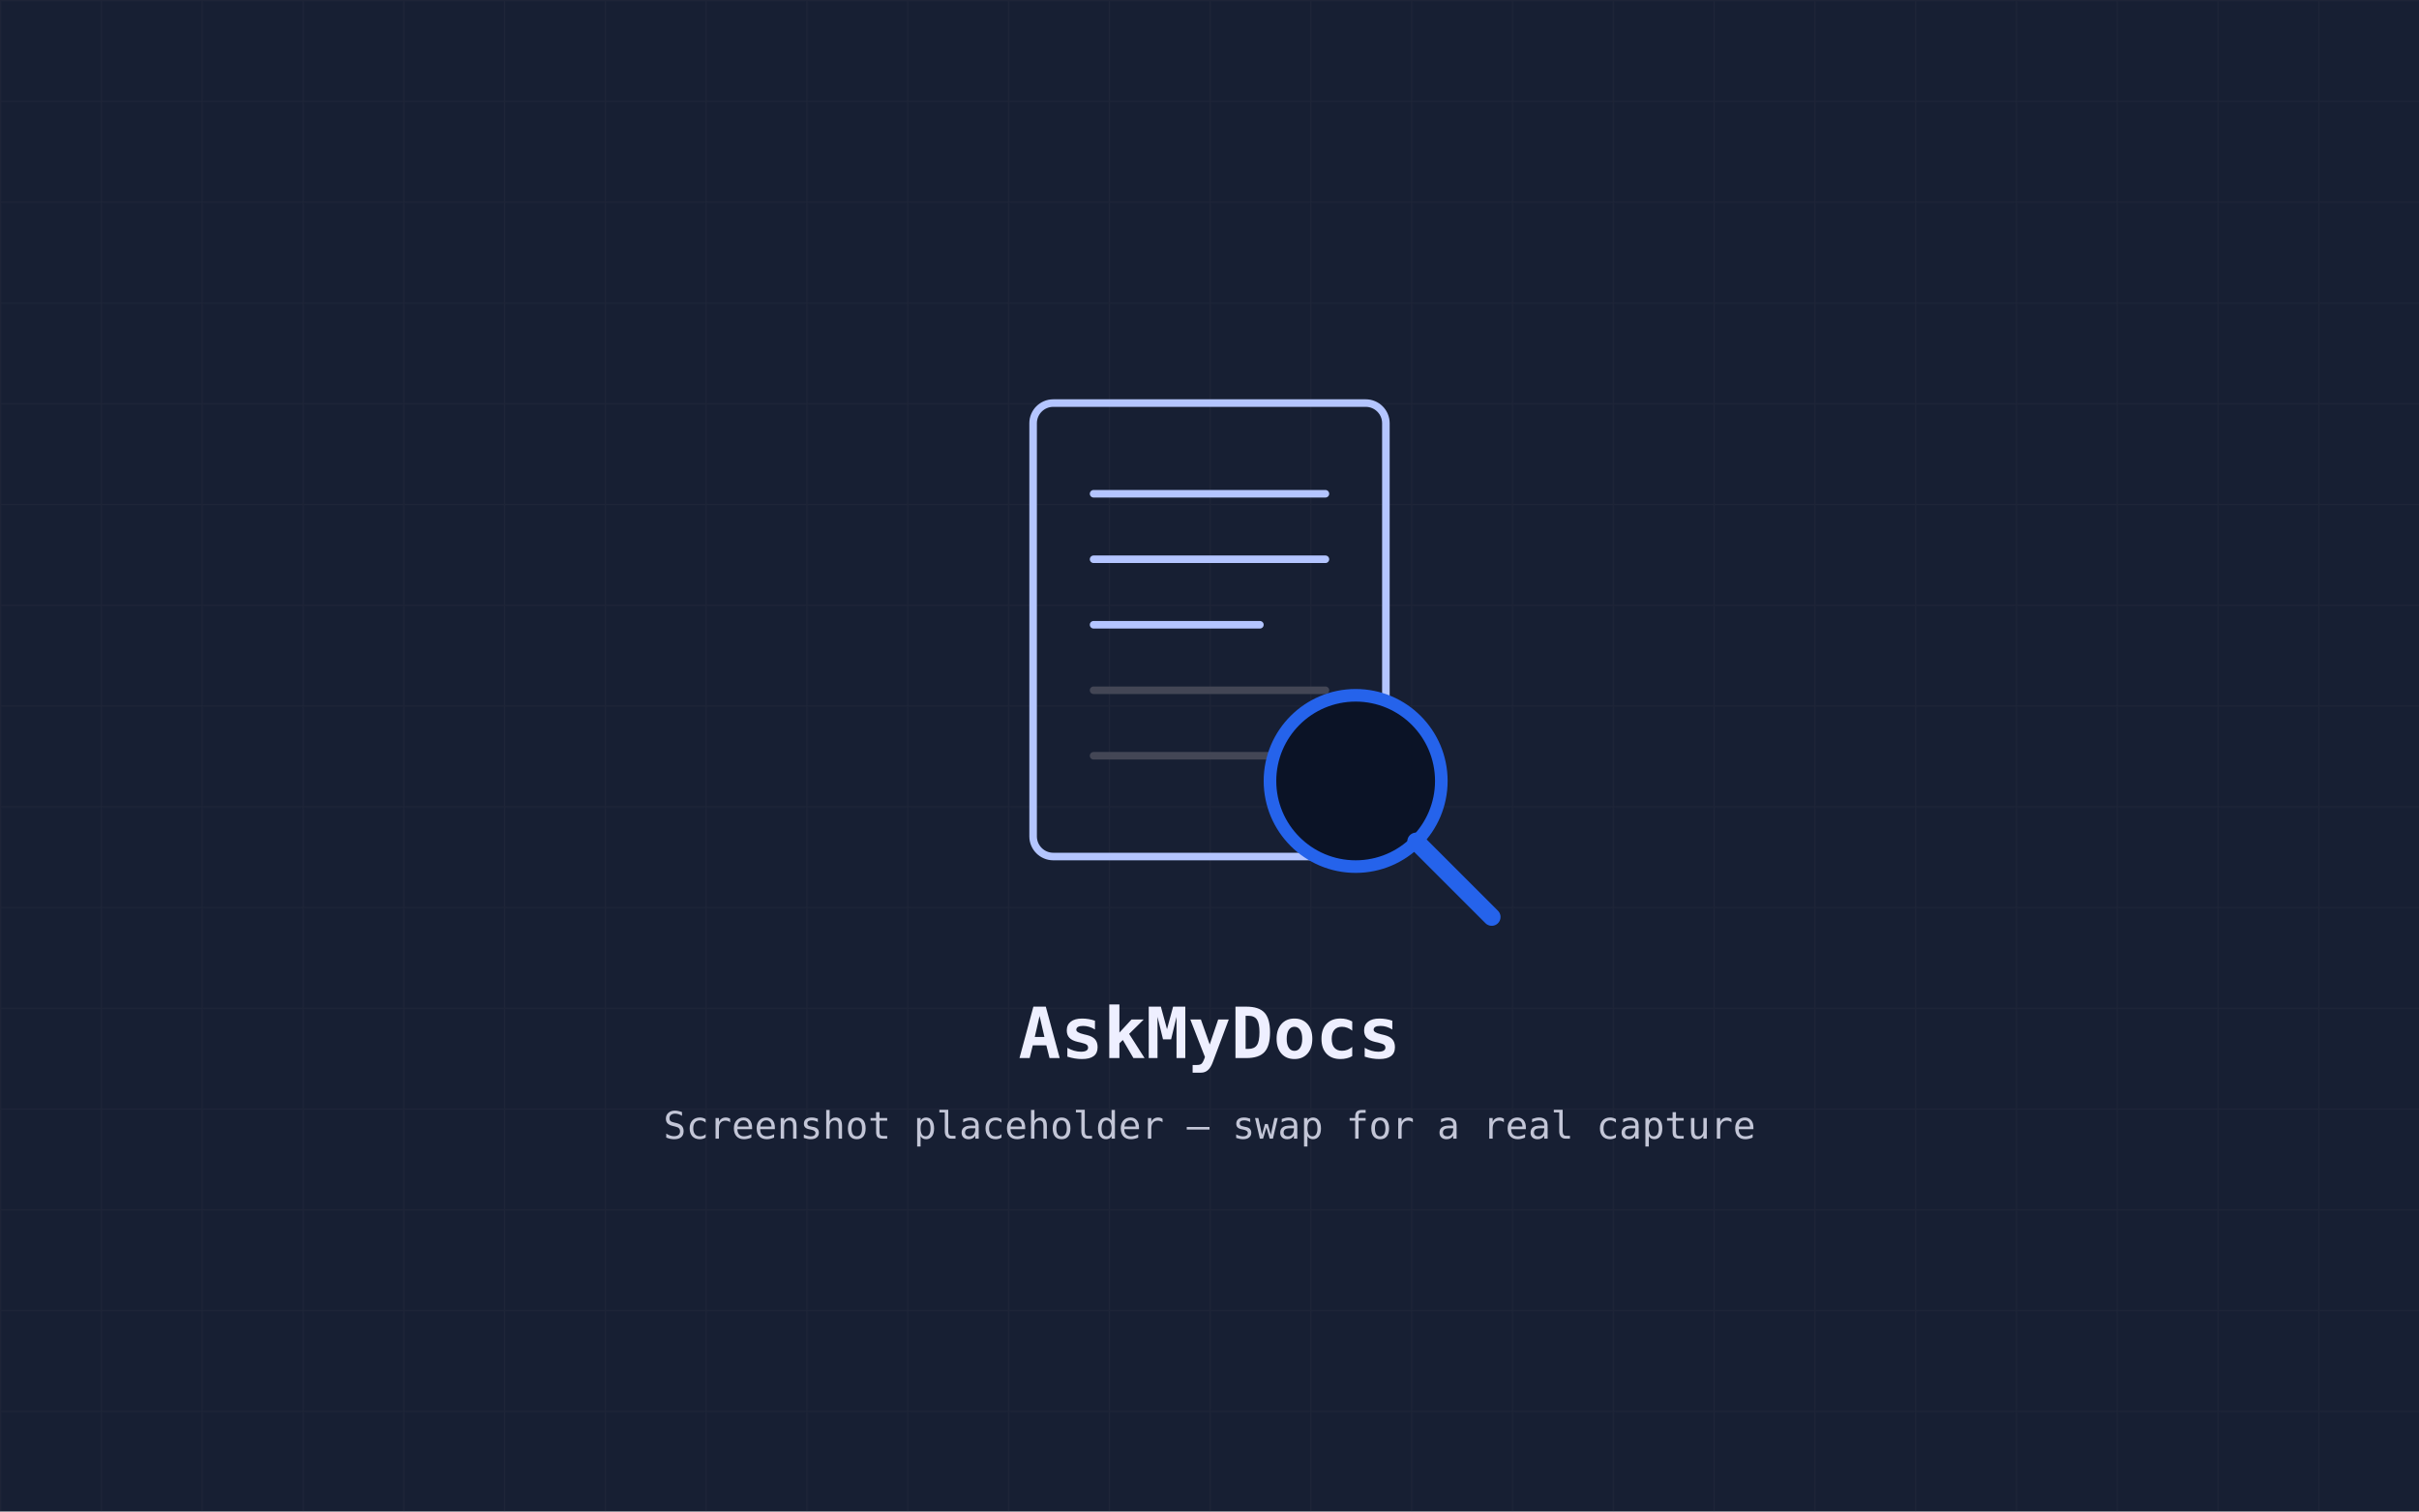
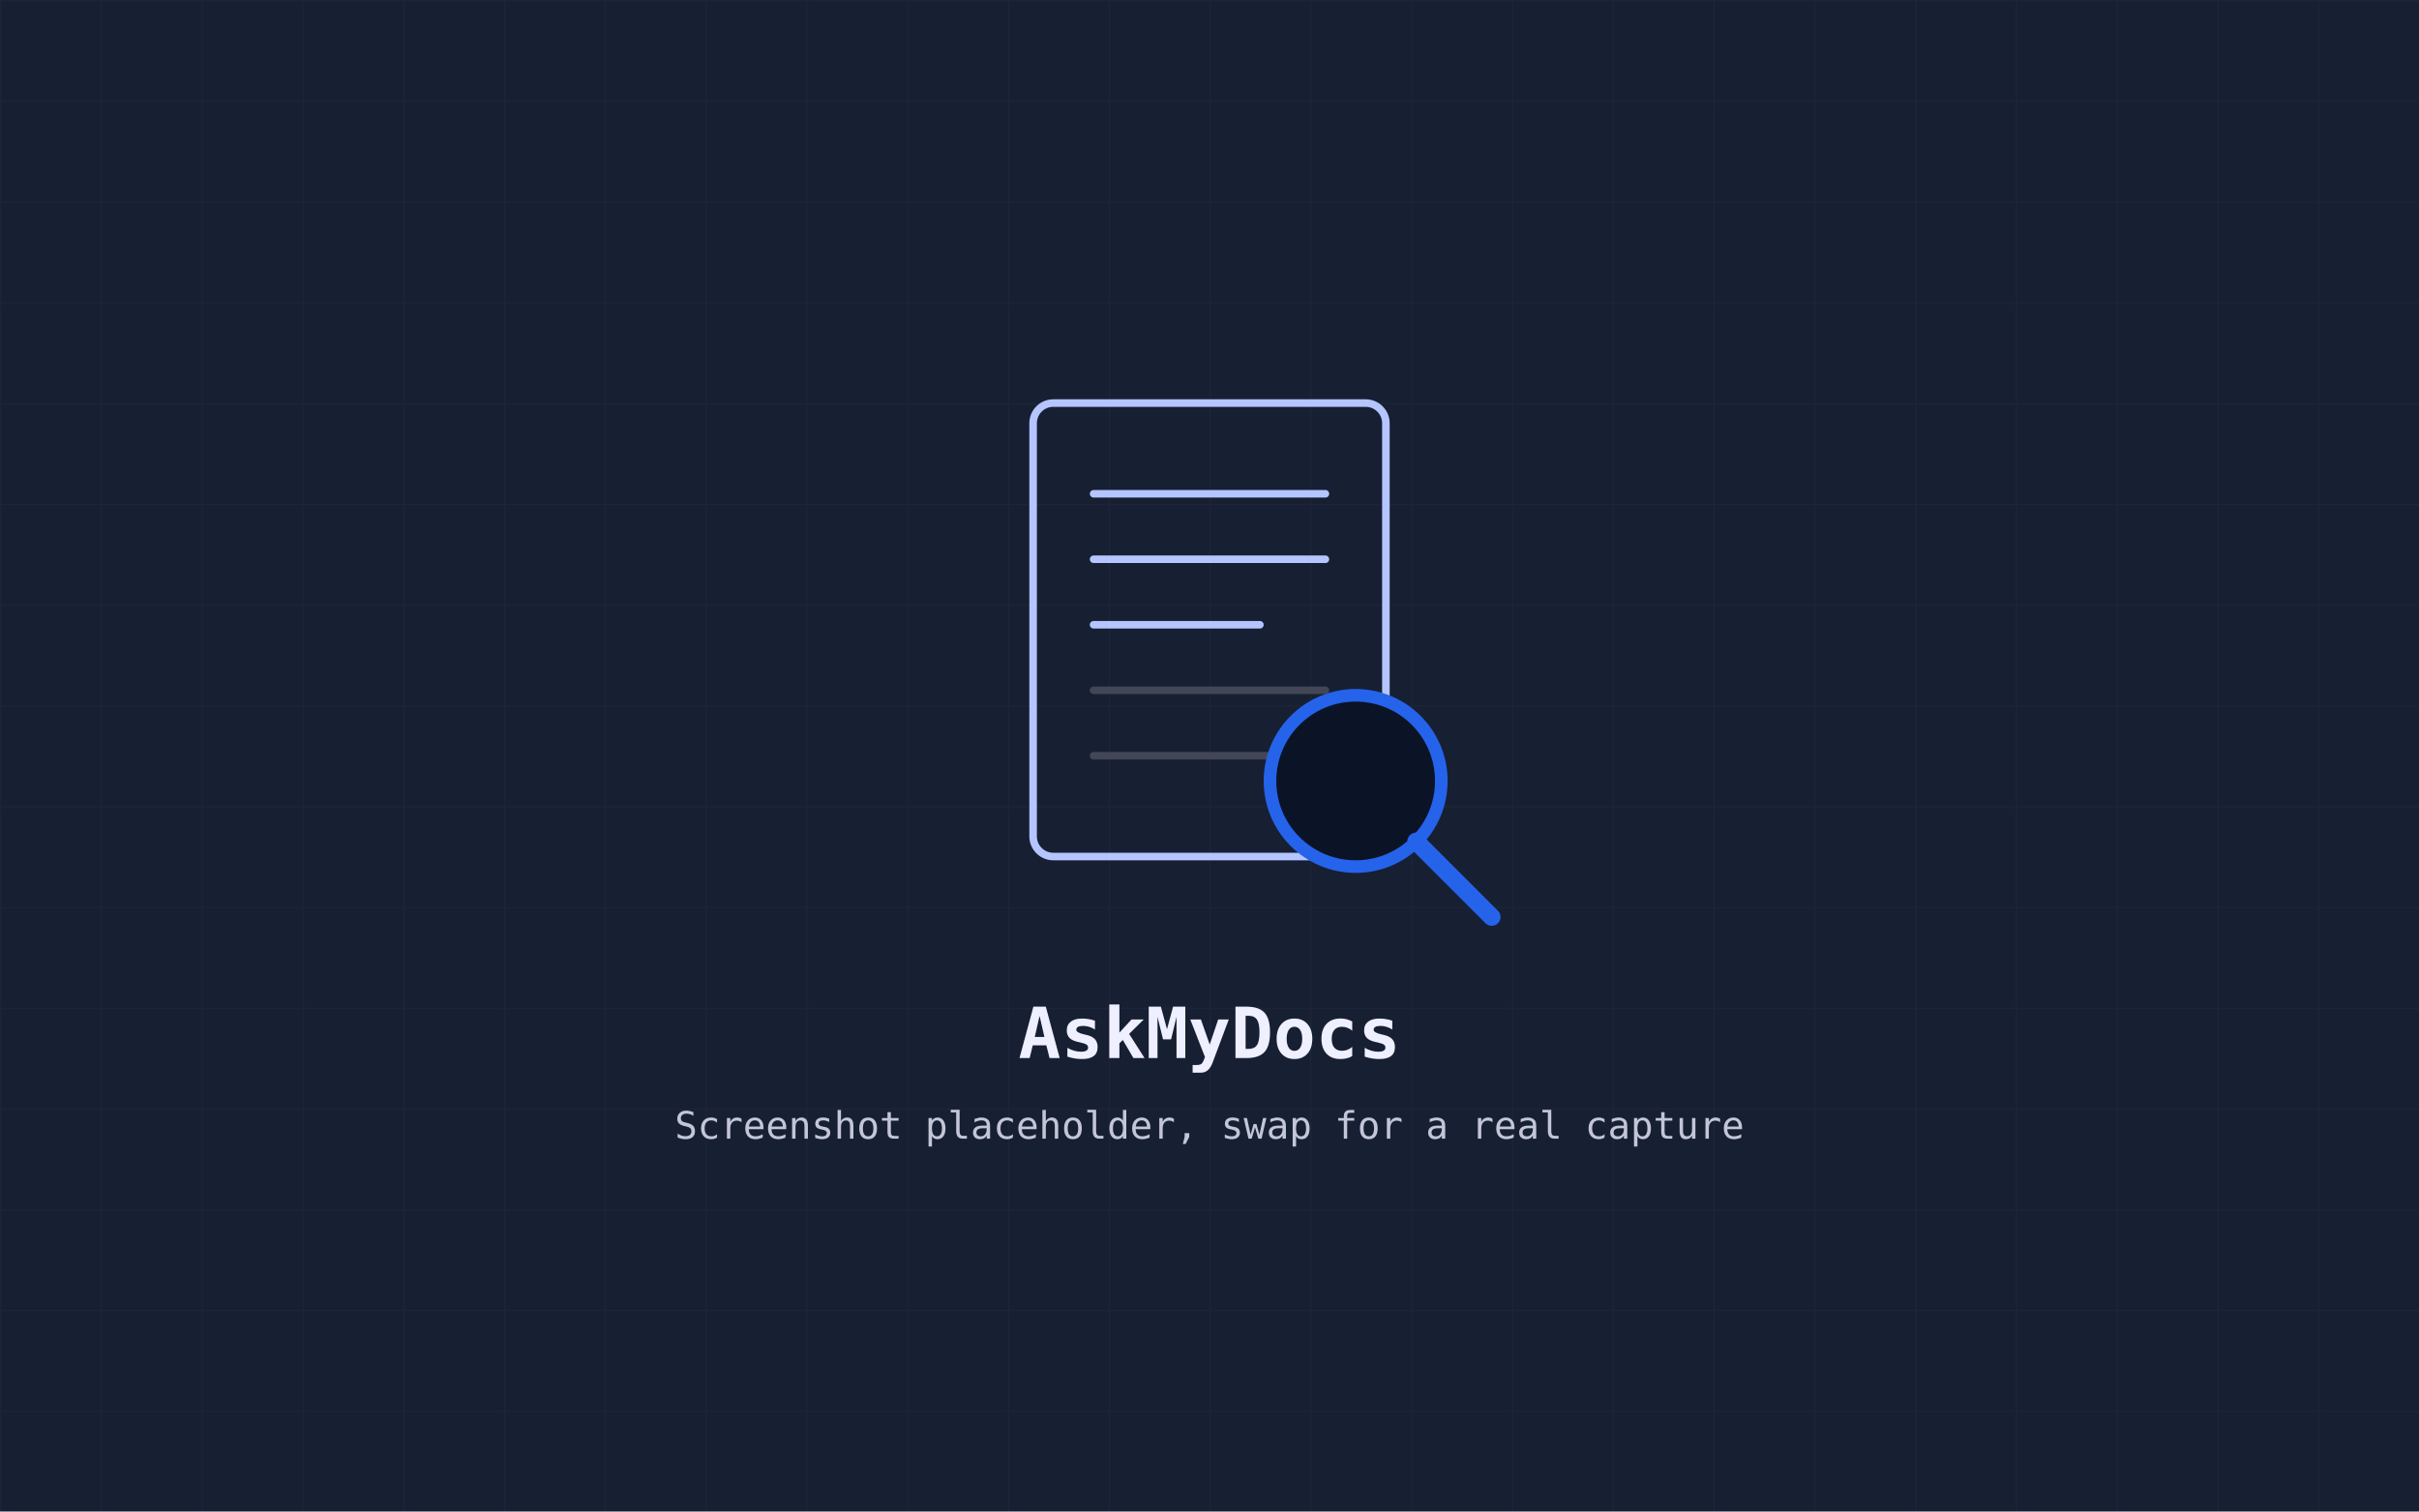
<svg xmlns="http://www.w3.org/2000/svg" viewBox="0 0 960 600">
  <defs>
    <pattern id="grid" width="40" height="40" patternUnits="userSpaceOnUse">
      <path d="M 40 0 L 0 0 0 40" fill="none" stroke="#434655" stroke-opacity="0.15" stroke-width="1" />
    </pattern>
  </defs>
  <rect width="960" height="600" fill="#171f33" />
  <rect width="960" height="600" fill="url(#grid)" />
  <g transform="translate(480, 250)">
    <rect x="-70" y="-90" width="140" height="180" rx="8" fill="none" stroke="#b4c5ff" stroke-width="3" />
    <line x1="-46" y1="-54" x2="46" y2="-54" stroke="#b4c5ff" stroke-width="3" stroke-linecap="round" />
    <line x1="-46" y1="-28" x2="46" y2="-28" stroke="#b4c5ff" stroke-width="3" stroke-linecap="round" />
    <line x1="-46" y1="-2" x2="20" y2="-2" stroke="#b4c5ff" stroke-width="3" stroke-linecap="round" />
    <line x1="-46" y1="24" x2="46" y2="24" stroke="#434655" stroke-width="3" stroke-linecap="round" />
    <line x1="-46" y1="50" x2="30" y2="50" stroke="#434655" stroke-width="3" stroke-linecap="round" />
    <circle cx="58" cy="60" r="34" fill="#0b1326" stroke="#2563eb" stroke-width="5" />
    <line x1="82" y1="84" x2="112" y2="114" stroke="#2563eb" stroke-width="7" stroke-linecap="round" />
  </g>
  <text x="480" y="420" font-family="'JetBrains Mono', ui-monospace, monospace" font-size="28" font-weight="700" fill="#eeefff" text-anchor="middle">AskMyDocs</text>
-   <text x="480" y="452" font-family="'JetBrains Mono', ui-monospace, monospace" font-size="15" fill="#c3c6d7" text-anchor="middle">Screenshot placeholder — swap for a real capture</text>
+   <text x="480" y="452" font-family="'JetBrains Mono', ui-monospace, monospace" font-size="15" fill="#c3c6d7" text-anchor="middle">Screenshot placeholder, swap for a real capture</text>
</svg>
